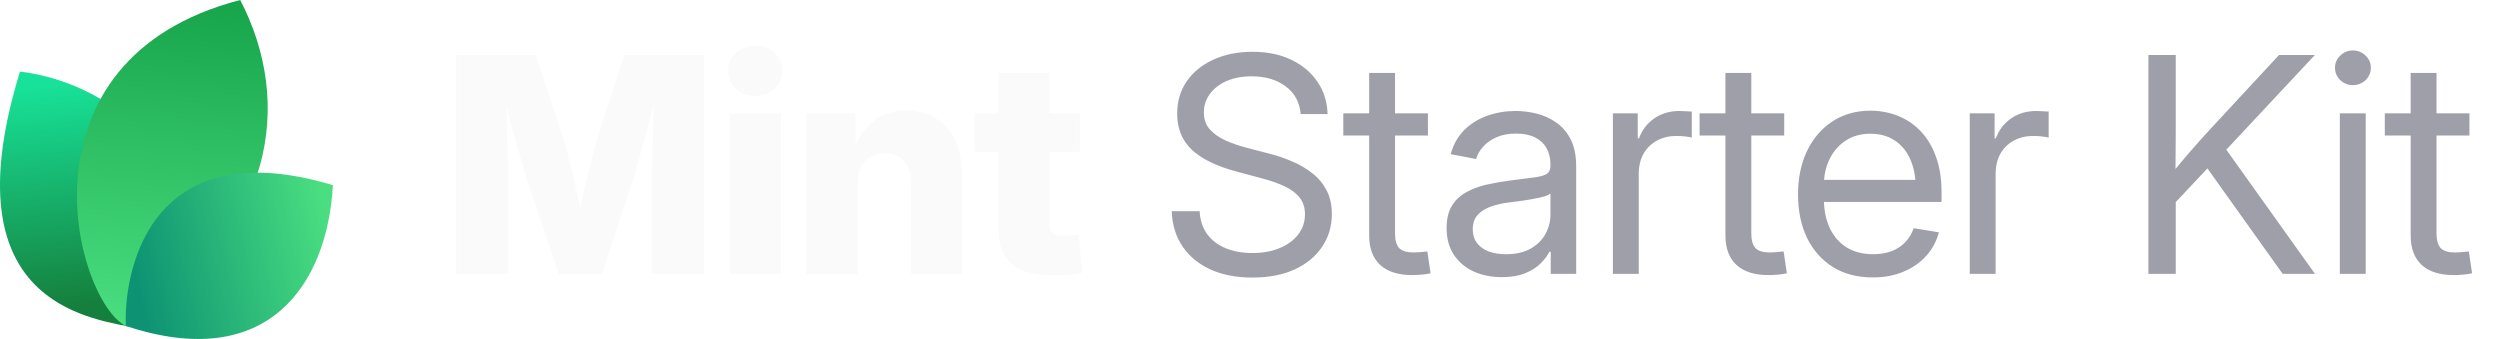
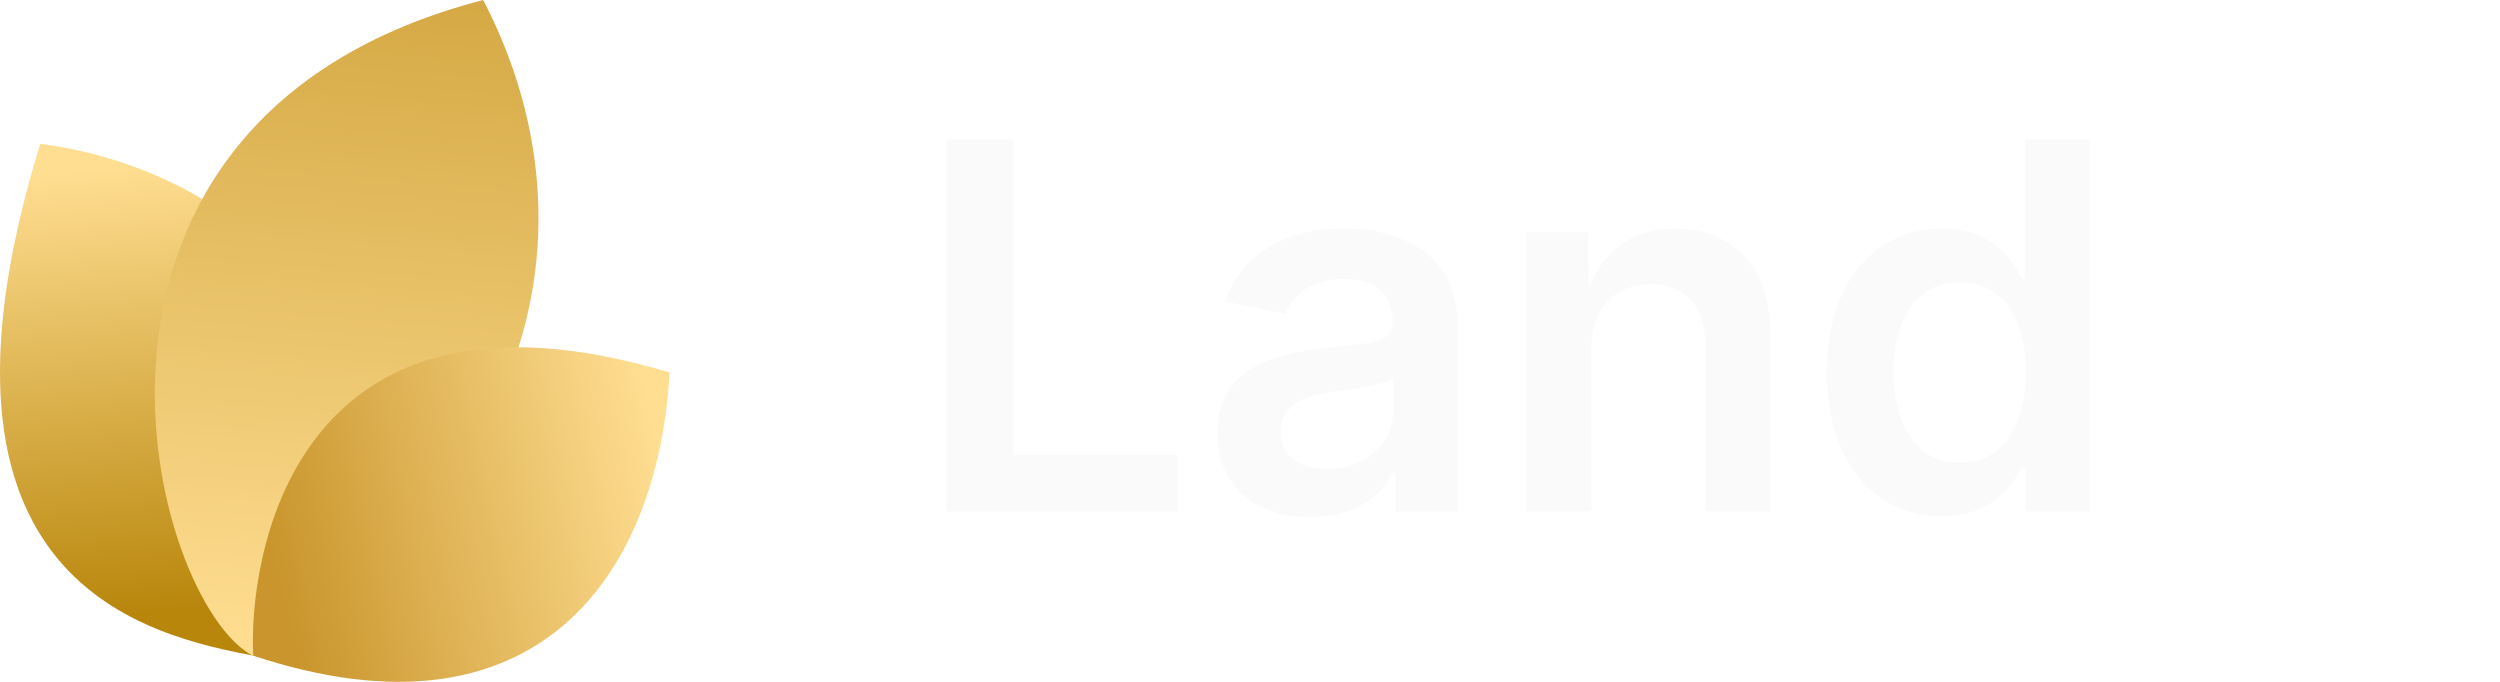
- <svg xmlns="http://www.w3.org/2000/svg" width="177" height="24" viewBox="0 0 177 24" fill="none">
-   <path d="M9.061 23.108C5.268 22.377 -3.391 20.627 1.417 5.064C9.634 6.099 16.973 14.064 9.061 23.108Z" fill="url(#paint0_linear_17557_2145)" />
-   <path d="M8.919 23.094C5.276 21.222 0.784 4.209 17.007 0C20.757 7.193 19.621 16.545 8.919 23.094Z" fill="url(#paint1_linear_17557_2145)" />
-   <path d="M8.914 23.079C8.735 19.882 10.159 9.085 23.57 13.111C23.181 20.123 18.984 26.418 8.914 23.079Z" fill="url(#paint2_linear_17557_2145)" />
-   <path d="M32.301 19.392V3.894H37.938L39.925 9.948C40.036 10.315 40.164 10.787 40.31 11.362C40.462 11.938 40.611 12.552 40.757 13.204C40.91 13.855 41.048 14.483 41.173 15.086C41.305 15.682 41.412 16.192 41.495 16.615H40.695C40.771 16.192 40.871 15.682 40.996 15.086C41.128 14.49 41.267 13.866 41.412 13.214C41.565 12.562 41.714 11.948 41.86 11.373C42.005 10.79 42.133 10.315 42.244 9.948L44.2 3.894H49.848V19.392H46.166V12.704C46.166 12.357 46.173 11.917 46.187 11.383C46.2 10.849 46.214 10.27 46.228 9.646C46.249 9.022 46.266 8.391 46.28 7.753C46.301 7.115 46.311 6.519 46.311 5.964H46.623C46.485 6.561 46.332 7.181 46.166 7.826C45.999 8.471 45.833 9.102 45.666 9.719C45.507 10.336 45.351 10.901 45.198 11.414C45.053 11.928 44.928 12.357 44.824 12.704L42.608 19.392H39.561L37.314 12.704C37.203 12.357 37.072 11.928 36.919 11.414C36.773 10.901 36.614 10.34 36.441 9.729C36.274 9.112 36.104 8.481 35.931 7.836C35.764 7.192 35.608 6.567 35.463 5.964H35.827C35.834 6.512 35.844 7.105 35.858 7.743C35.872 8.374 35.886 9.005 35.9 9.636C35.92 10.26 35.938 10.839 35.952 11.373C35.965 11.907 35.972 12.351 35.972 12.704V19.392H32.301ZM51.668 19.392V8.024H55.288V19.392H51.668ZM53.468 6.786C52.927 6.786 52.473 6.616 52.105 6.276C51.738 5.93 51.554 5.507 51.554 5.007C51.554 4.508 51.738 4.088 52.105 3.749C52.473 3.409 52.927 3.239 53.468 3.239C54.009 3.239 54.463 3.409 54.83 3.749C55.198 4.082 55.382 4.501 55.382 5.007C55.382 5.507 55.198 5.93 54.83 6.276C54.463 6.616 54.009 6.786 53.468 6.786ZM60.708 13.027V19.392H57.088V8.024H60.551L60.593 10.967H60.281C60.593 10.024 61.061 9.268 61.685 8.7C62.309 8.124 63.138 7.836 64.171 7.836C64.975 7.836 65.672 8.017 66.262 8.377C66.851 8.731 67.302 9.234 67.614 9.885C67.933 10.537 68.092 11.307 68.092 12.194V19.392H64.483V12.912C64.483 12.26 64.32 11.754 63.994 11.394C63.675 11.033 63.221 10.853 62.632 10.853C62.25 10.853 61.914 10.936 61.623 11.102C61.332 11.269 61.106 11.515 60.947 11.841C60.787 12.16 60.708 12.555 60.708 13.027ZM76.456 8.024V10.749H69.008V8.024H76.456ZM70.683 5.163H74.292V15.783C74.292 16.102 74.361 16.334 74.5 16.48C74.646 16.625 74.899 16.698 75.259 16.698C75.405 16.698 75.596 16.688 75.831 16.667C76.074 16.646 76.251 16.629 76.362 16.615L76.632 19.309C76.313 19.378 75.963 19.427 75.582 19.455C75.207 19.482 74.836 19.496 74.469 19.496C73.2 19.496 72.25 19.222 71.619 18.674C70.995 18.127 70.683 17.308 70.683 16.22V5.163Z" fill="#FAFAFA" />
-   <path d="M88.667 19.652C87.523 19.652 86.528 19.458 85.682 19.07C84.843 18.681 84.188 18.137 83.716 17.437C83.245 16.736 82.992 15.908 82.957 14.951H84.933C84.968 15.596 85.148 16.14 85.474 16.584C85.8 17.021 86.24 17.354 86.795 17.582C87.35 17.804 87.974 17.915 88.667 17.915C89.388 17.915 90.026 17.801 90.581 17.572C91.143 17.343 91.583 17.024 91.902 16.615C92.228 16.199 92.391 15.717 92.391 15.169C92.391 14.698 92.266 14.306 92.017 13.994C91.767 13.675 91.413 13.408 90.956 13.193C90.498 12.978 89.954 12.787 89.323 12.621L87.502 12.132C86.123 11.765 85.082 11.255 84.382 10.603C83.689 9.944 83.342 9.095 83.342 8.055C83.342 7.174 83.571 6.404 84.028 5.746C84.486 5.087 85.117 4.577 85.921 4.217C86.726 3.849 87.645 3.666 88.678 3.666C89.718 3.666 90.63 3.853 91.413 4.227C92.204 4.602 92.824 5.122 93.275 5.787C93.726 6.446 93.965 7.209 93.993 8.076H92.089C92.013 7.23 91.656 6.574 91.018 6.11C90.387 5.638 89.586 5.403 88.615 5.403C87.95 5.403 87.36 5.513 86.847 5.735C86.341 5.957 85.946 6.262 85.661 6.651C85.377 7.032 85.235 7.469 85.235 7.961C85.235 8.447 85.377 8.849 85.661 9.168C85.946 9.48 86.317 9.74 86.774 9.948C87.232 10.149 87.724 10.319 88.251 10.457L89.884 10.884C90.439 11.023 90.977 11.206 91.496 11.435C92.023 11.657 92.495 11.934 92.911 12.267C93.334 12.593 93.67 12.995 93.92 13.474C94.17 13.945 94.294 14.504 94.294 15.149C94.294 16.015 94.066 16.788 93.608 17.468C93.157 18.148 92.512 18.681 91.673 19.07C90.834 19.458 89.832 19.652 88.667 19.652ZM101.097 8.024V9.594H95.106V8.024H101.097ZM96.937 5.163H98.767V16.521C98.767 17 98.865 17.347 99.059 17.562C99.26 17.77 99.6 17.874 100.078 17.874C100.21 17.874 100.366 17.867 100.546 17.853C100.733 17.832 100.903 17.815 101.056 17.801L101.285 19.351C101.097 19.392 100.886 19.423 100.65 19.444C100.414 19.465 100.189 19.475 99.974 19.475C98.996 19.475 98.244 19.236 97.717 18.758C97.197 18.272 96.937 17.579 96.937 16.677V5.163ZM106.33 19.621C105.595 19.621 104.932 19.489 104.343 19.226C103.754 18.955 103.285 18.564 102.939 18.05C102.592 17.53 102.419 16.896 102.419 16.147C102.419 15.495 102.547 14.965 102.804 14.556C103.06 14.146 103.403 13.828 103.833 13.599C104.263 13.363 104.742 13.186 105.269 13.068C105.796 12.95 106.333 12.857 106.881 12.787C107.574 12.69 108.132 12.617 108.555 12.569C108.978 12.52 109.287 12.441 109.481 12.33C109.675 12.212 109.772 12.014 109.772 11.737V11.654C109.772 11.203 109.679 10.815 109.492 10.489C109.311 10.163 109.041 9.91 108.68 9.729C108.32 9.549 107.872 9.459 107.338 9.459C106.805 9.459 106.34 9.546 105.945 9.719C105.556 9.892 105.241 10.118 104.998 10.395C104.755 10.665 104.593 10.953 104.509 11.258L102.71 10.915C102.897 10.222 103.22 9.65 103.677 9.199C104.135 8.748 104.679 8.412 105.31 8.19C105.941 7.968 106.607 7.857 107.307 7.857C107.8 7.857 108.295 7.92 108.795 8.044C109.301 8.169 109.765 8.381 110.188 8.679C110.611 8.97 110.951 9.369 111.208 9.875C111.464 10.374 111.593 11.005 111.593 11.768V19.392H109.793V17.822H109.7C109.568 18.085 109.363 18.359 109.086 18.643C108.809 18.921 108.444 19.153 107.994 19.34C107.543 19.527 106.988 19.621 106.33 19.621ZM106.621 17.998C107.321 17.998 107.904 17.867 108.368 17.603C108.84 17.333 109.19 16.986 109.419 16.563C109.654 16.133 109.772 15.682 109.772 15.211V13.692C109.703 13.769 109.554 13.841 109.325 13.911C109.096 13.973 108.829 14.032 108.524 14.088C108.226 14.143 107.921 14.192 107.609 14.233C107.304 14.275 107.033 14.309 106.798 14.337C106.354 14.393 105.938 14.49 105.549 14.628C105.168 14.76 104.86 14.954 104.624 15.211C104.388 15.467 104.27 15.811 104.27 16.241C104.27 16.615 104.367 16.934 104.561 17.198C104.762 17.461 105.04 17.662 105.393 17.801C105.747 17.933 106.156 17.998 106.621 17.998ZM114.193 19.392V8.024H115.951V9.792H116.045C116.253 9.209 116.61 8.741 117.116 8.388C117.622 8.034 118.219 7.857 118.905 7.857C119.058 7.857 119.217 7.864 119.384 7.878C119.55 7.885 119.682 7.892 119.779 7.899V9.74C119.716 9.719 119.578 9.695 119.363 9.667C119.155 9.639 118.922 9.625 118.666 9.625C118.174 9.625 117.726 9.733 117.324 9.948C116.922 10.163 116.603 10.471 116.367 10.874C116.138 11.276 116.024 11.758 116.024 12.319V19.392H114.193ZM126.322 8.024V9.594H120.33V8.024H126.322ZM122.161 5.163H123.992V16.521C123.992 17 124.089 17.347 124.283 17.562C124.484 17.77 124.824 17.874 125.302 17.874C125.434 17.874 125.59 17.867 125.77 17.853C125.958 17.832 126.127 17.815 126.28 17.801L126.509 19.351C126.322 19.392 126.11 19.423 125.874 19.444C125.639 19.465 125.413 19.475 125.198 19.475C124.221 19.475 123.468 19.236 122.941 18.758C122.421 18.272 122.161 17.579 122.161 16.677V5.163ZM132.604 19.642C131.502 19.642 130.555 19.396 129.765 18.903C128.974 18.404 128.364 17.714 127.934 16.834C127.511 15.946 127.3 14.927 127.3 13.775C127.3 12.611 127.511 11.584 127.934 10.697C128.364 9.802 128.964 9.102 129.734 8.596C130.51 8.089 131.408 7.836 132.428 7.836C133.1 7.836 133.738 7.954 134.341 8.19C134.952 8.426 135.489 8.783 135.954 9.261C136.425 9.74 136.793 10.343 137.056 11.071C137.327 11.792 137.462 12.645 137.462 13.63V14.296H128.433V12.735H136.463L135.631 13.297C135.631 12.541 135.506 11.876 135.257 11.3C135.007 10.725 134.643 10.277 134.165 9.958C133.686 9.632 133.107 9.469 132.428 9.469C131.748 9.469 131.162 9.632 130.67 9.958C130.177 10.284 129.796 10.725 129.526 11.279C129.262 11.827 129.13 12.441 129.13 13.12V14.046C129.13 14.864 129.273 15.572 129.557 16.168C129.841 16.757 130.243 17.211 130.763 17.53C131.283 17.842 131.901 17.998 132.615 17.998C133.093 17.998 133.523 17.929 133.905 17.79C134.293 17.645 134.619 17.433 134.882 17.156C135.153 16.879 135.354 16.546 135.486 16.157L137.275 16.449C137.108 17.08 136.81 17.634 136.38 18.113C135.95 18.591 135.413 18.966 134.768 19.236C134.123 19.507 133.402 19.642 132.604 19.642ZM139.459 19.392V8.024H141.217V9.792H141.311C141.519 9.209 141.876 8.741 142.382 8.388C142.888 8.034 143.485 7.857 144.171 7.857C144.324 7.857 144.483 7.864 144.649 7.878C144.816 7.885 144.948 7.892 145.045 7.899V9.74C144.982 9.719 144.844 9.695 144.629 9.667C144.421 9.639 144.188 9.625 143.932 9.625C143.439 9.625 142.992 9.733 142.59 9.948C142.188 10.163 141.869 10.471 141.633 10.874C141.404 11.276 141.29 11.758 141.29 12.319V19.392H139.459ZM153.429 14.961V12.715C153.783 12.257 154.136 11.82 154.49 11.404C154.844 10.981 155.204 10.565 155.572 10.156C155.939 9.74 156.314 9.327 156.695 8.918L161.355 3.894H163.893L157.277 10.967H157.184L153.429 14.961ZM152.108 19.392V3.894H154.043V9.241L154.022 12.559L154.043 13.505V19.392H152.108ZM161.615 19.392L155.967 11.477L157.173 9.969L163.903 19.392H161.615ZM165.661 19.392V8.024H167.492V19.392H165.661ZM166.587 6.027C166.24 6.027 165.942 5.909 165.692 5.673C165.443 5.43 165.318 5.139 165.318 4.799C165.318 4.459 165.443 4.172 165.692 3.936C165.942 3.693 166.24 3.572 166.587 3.572C166.934 3.572 167.232 3.693 167.482 3.936C167.731 4.172 167.856 4.459 167.856 4.799C167.856 5.139 167.731 5.43 167.482 5.673C167.232 5.909 166.934 6.027 166.587 6.027ZM174.836 8.024V9.594H168.844V8.024H174.836ZM170.675 5.163H172.506V16.521C172.506 17 172.603 17.347 172.797 17.562C172.998 17.77 173.338 17.874 173.816 17.874C173.948 17.874 174.104 17.867 174.284 17.853C174.472 17.832 174.641 17.815 174.794 17.801L175.023 19.351C174.836 19.392 174.624 19.423 174.388 19.444C174.153 19.465 173.927 19.475 173.712 19.475C172.735 19.475 171.982 19.236 171.455 18.758C170.935 18.272 170.675 17.579 170.675 16.677V5.163Z" fill="#9F9FA9" />
+ <svg xmlns="http://www.w3.org/2000/svg" width="88" height="24" viewBox="0 0 88 24" fill="none">
+   <path d="M9.061 23.108C5.268 22.377 -3.391 20.627 1.417 5.064C9.634 6.099 16.973 14.064 9.061 23.108Z" fill="url(#paint0_linear_dark)" />
+   <path d="M8.919 23.094C5.276 21.222 0.784 4.209 17.007 0C20.757 7.193 19.621 16.545 8.919 23.094Z" fill="url(#paint1_linear_dark)" />
+   <path d="M8.914 23.079C8.735 19.882 10.159 9.085 23.57 13.111C23.181 20.123 18.984 26.418 8.914 23.079Z" fill="url(#paint2_linear_dark)" />
+   <text x="32" y="18" font-family="Inter, system-ui, -apple-system, sans-serif" font-size="18" font-weight="600" fill="#FAFAFA">Land</text>
  <defs>
-     <linearGradient id="paint0_linear_17557_2145" x1="3.776" y1="5.916" x2="5.232" y2="21.559" gradientUnits="userSpaceOnUse">
-       <stop stop-color="#18E299" />
-       <stop offset="1" stop-color="#15803D" />
+     <linearGradient id="paint0_linear_dark" x1="3.776" y1="5.916" x2="5.232" y2="21.559" gradientUnits="userSpaceOnUse">
+       <stop stop-color="#FFDE92" />
+       <stop offset="1" stop-color="#B8860B" />
    </linearGradient>
-     <linearGradient id="paint1_linear_17557_2145" x1="12.171" y1="-0.718" x2="10.19" y2="22.983" gradientUnits="userSpaceOnUse">
-       <stop stop-color="#16A34A" />
-       <stop offset="1" stop-color="#4ADE80" />
+     <linearGradient id="paint1_linear_dark" x1="12.171" y1="-0.718" x2="10.19" y2="22.983" gradientUnits="userSpaceOnUse">
+       <stop stop-color="#D4A843" />
+       <stop offset="1" stop-color="#FFDE92" />
    </linearGradient>
-     <linearGradient id="paint2_linear_17557_2145" x1="23.133" y1="15.353" x2="9.338" y2="18.52" gradientUnits="userSpaceOnUse">
-       <stop stop-color="#4ADE80" />
-       <stop offset="1" stop-color="#0D9373" />
+     <linearGradient id="paint2_linear_dark" x1="23.133" y1="15.353" x2="9.338" y2="18.52" gradientUnits="userSpaceOnUse">
+       <stop stop-color="#FFDE92" />
+       <stop offset="1" stop-color="#C9952C" />
    </linearGradient>
  </defs>
</svg>
